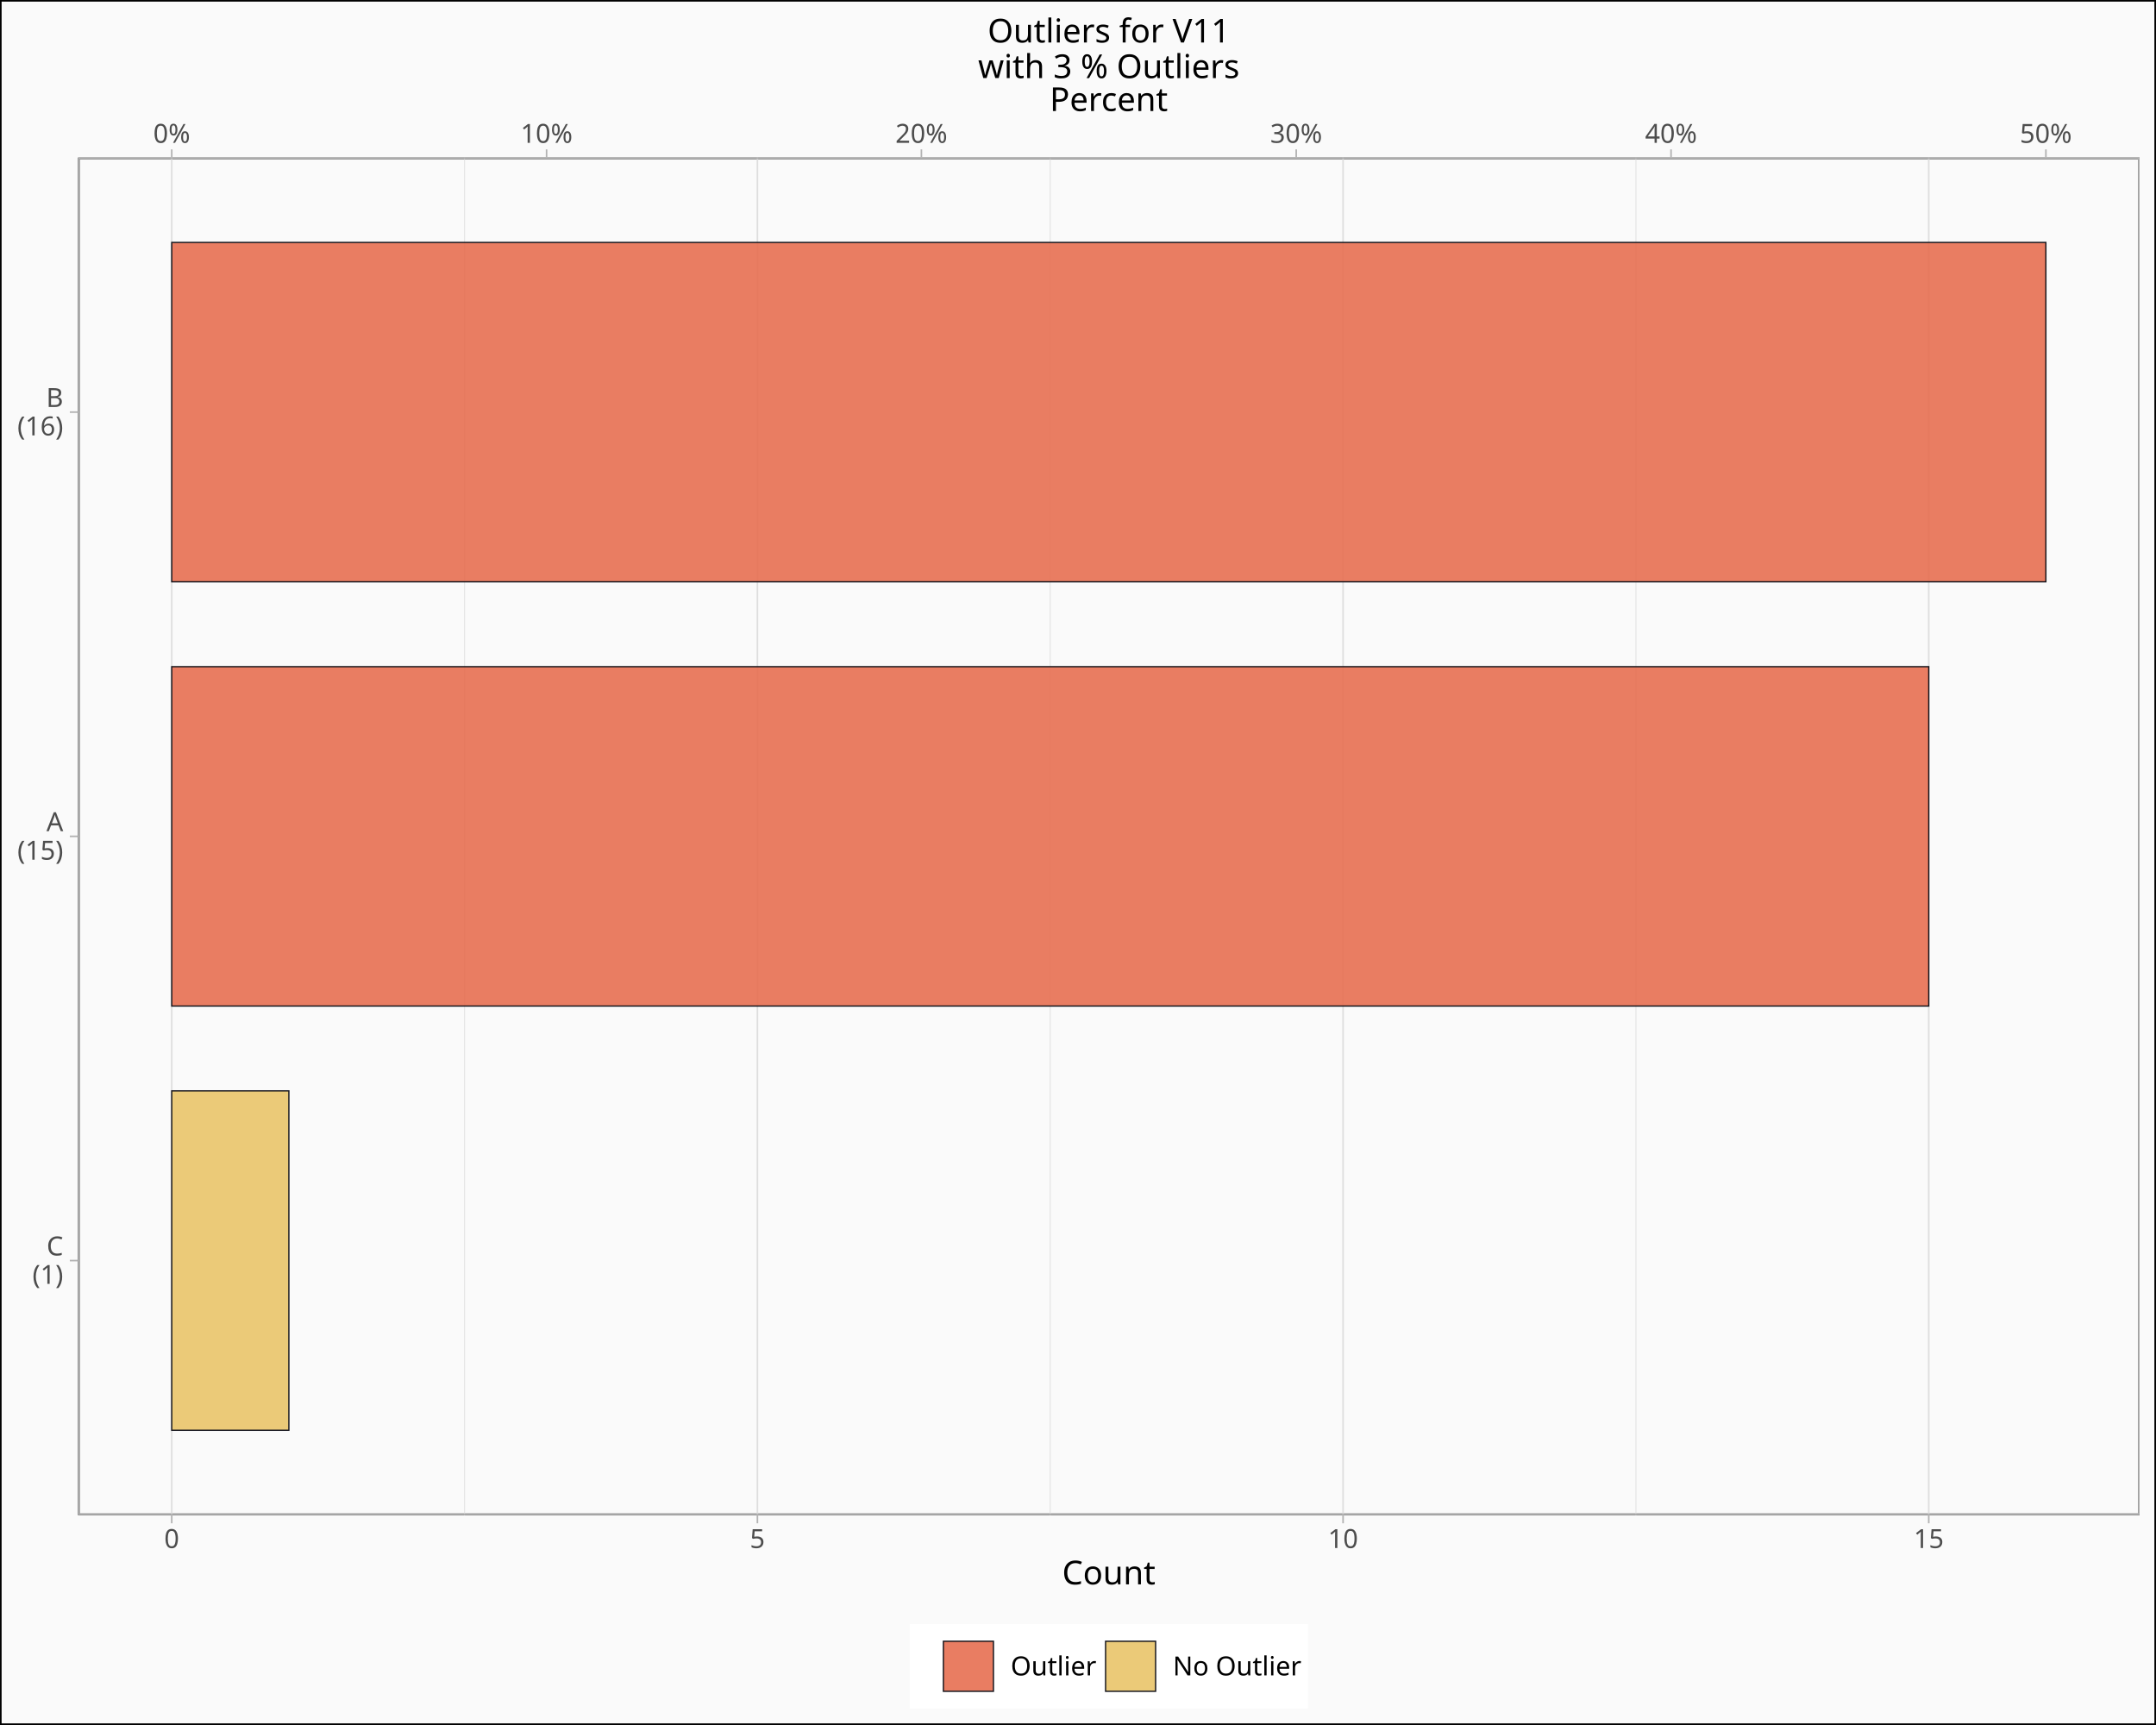
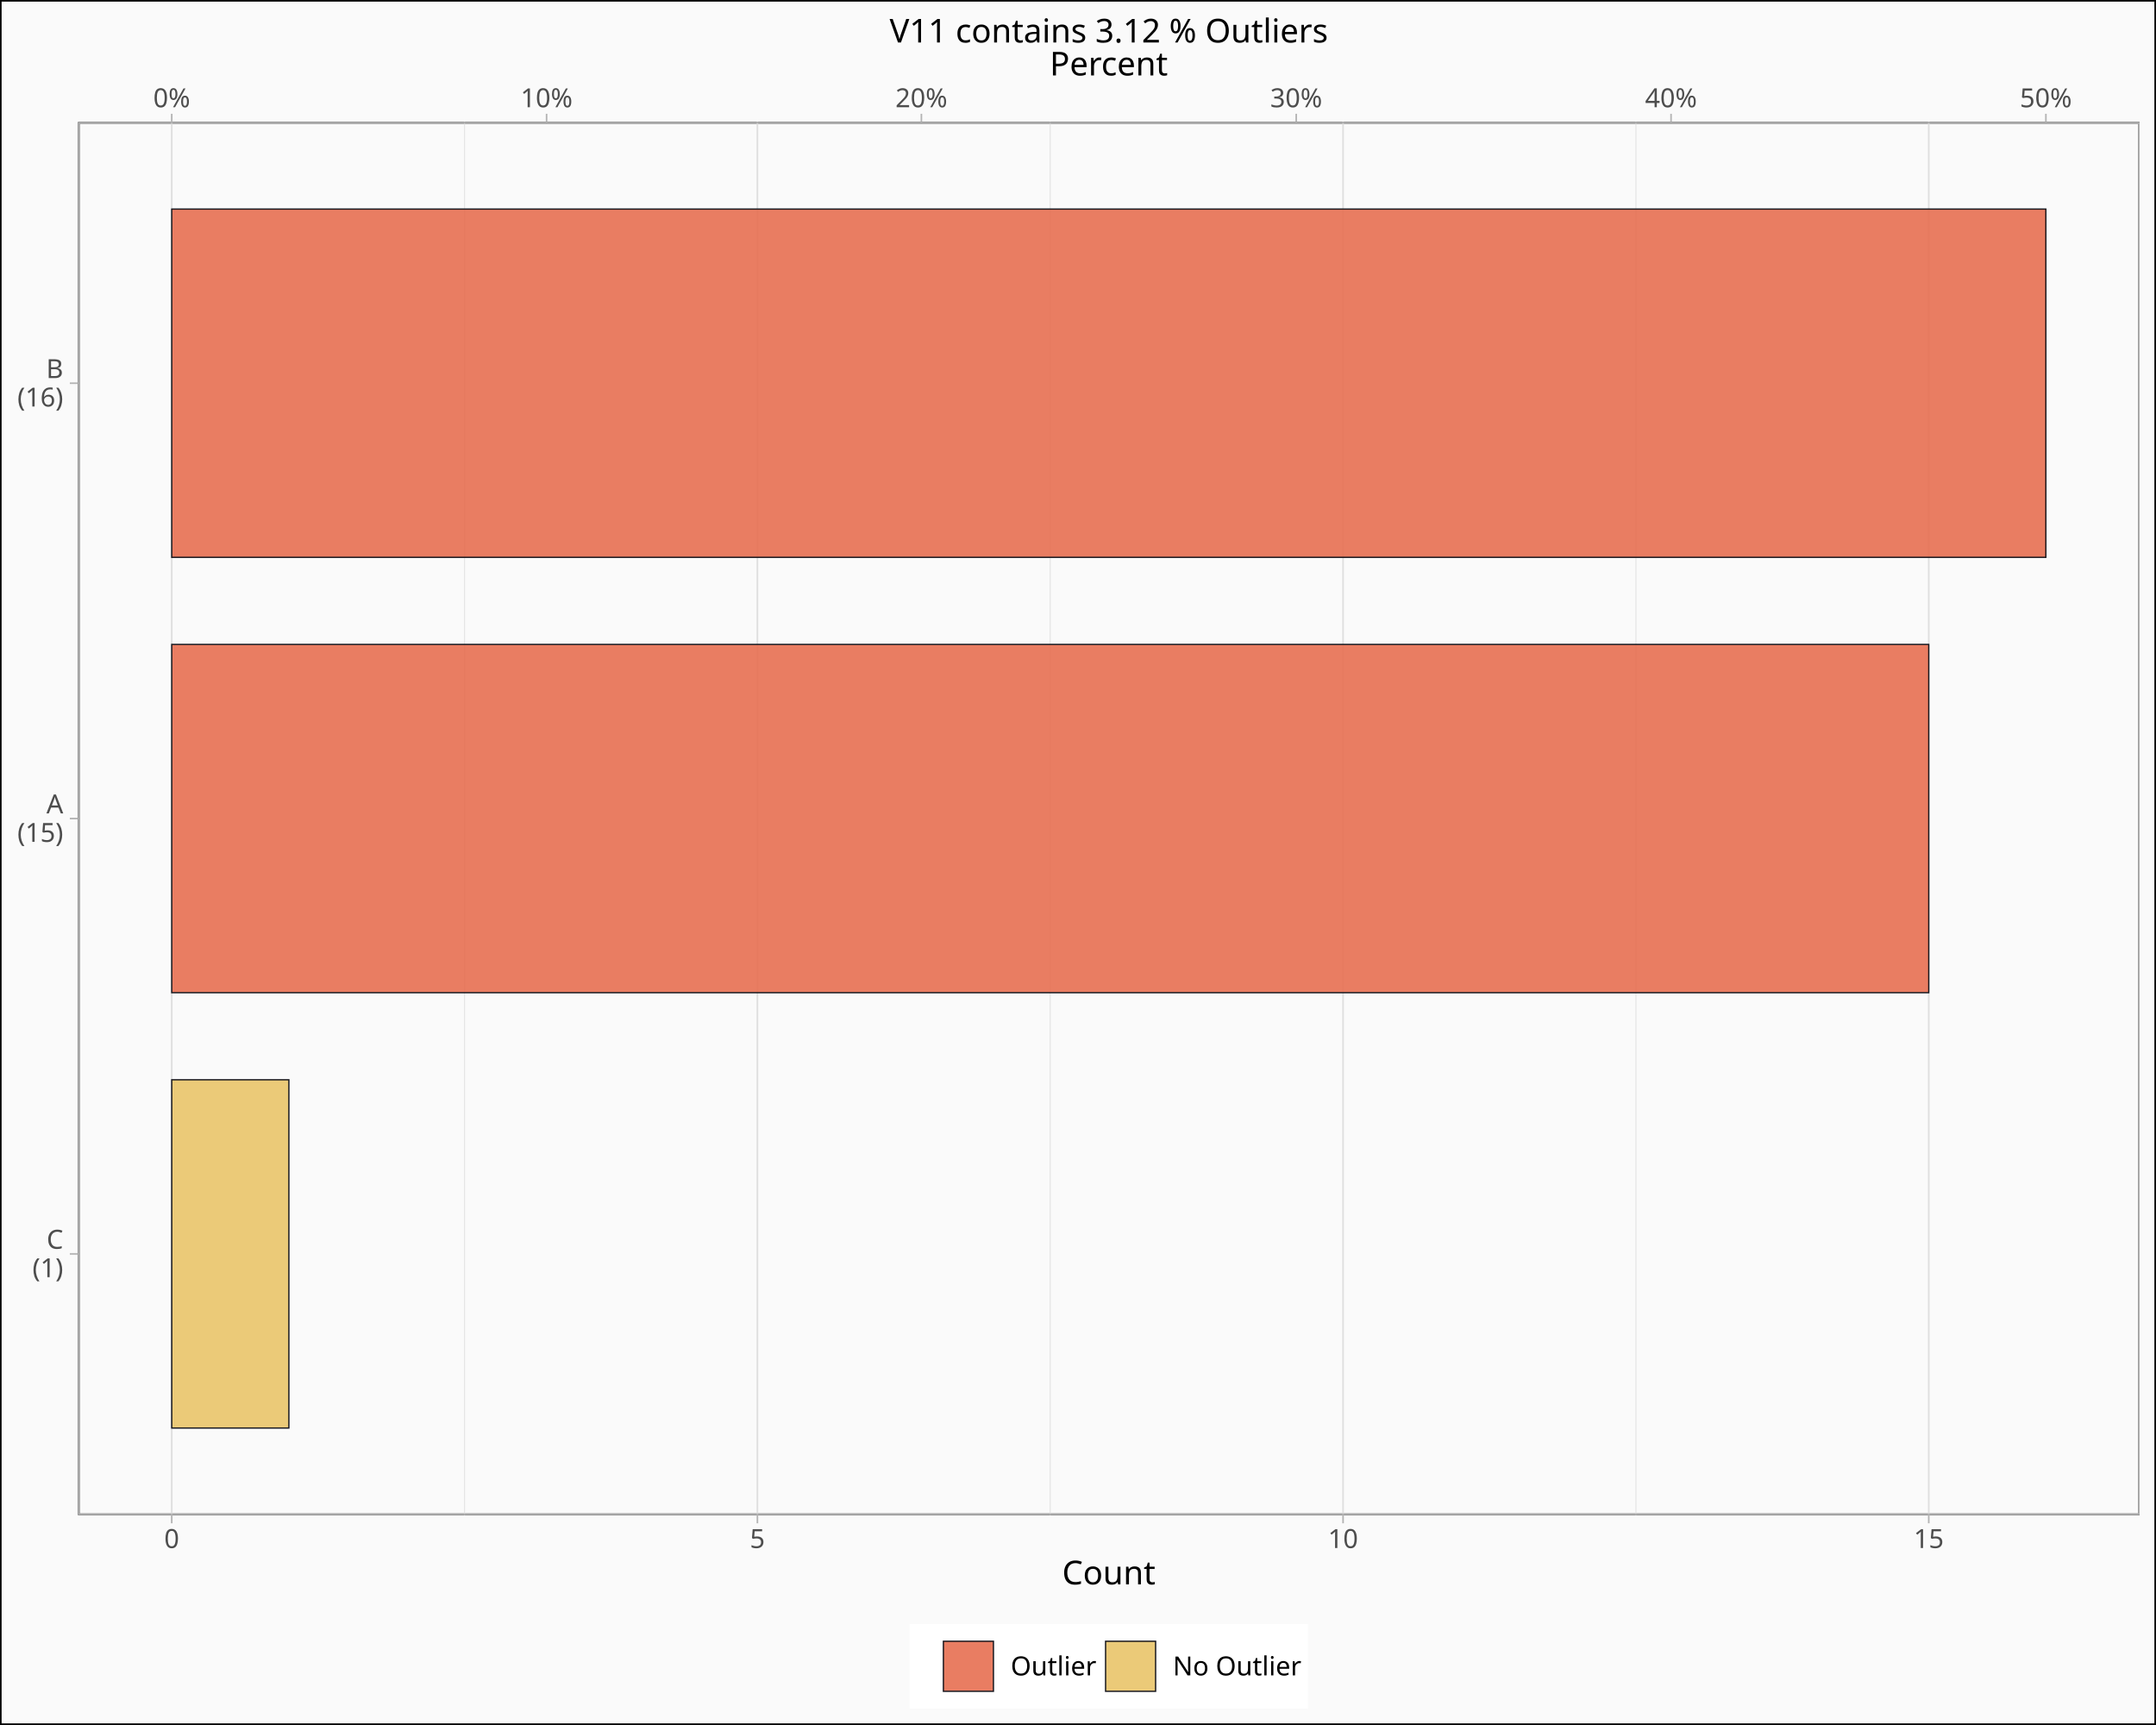
<svg xmlns="http://www.w3.org/2000/svg" class="svglite" data-engine-version="2.0" width="720.00pt" height="576.00pt" viewBox="0 0 720.00 576.00">
  <defs>
    <style type="text/css">
    .svglite line, .svglite polyline, .svglite polygon, .svglite path, .svglite rect, .svglite circle {
      fill: none;
      stroke: #000000;
      stroke-linecap: round;
      stroke-linejoin: round;
      stroke-miterlimit: 10.00;
    }
  </style>
  </defs>
  <rect width="100%" height="100%" style="stroke: none; fill: #FFFFFF;" />
  <defs>
    <clipPath id="cpMC4wMHw3MjAuMDB8MC4wMHw1NzYuMDA=">
      <rect x="0.00" y="0.00" width="720.00" height="576.00" />
    </clipPath>
  </defs>
  <g clip-path="url(#cpMC4wMHw3MjAuMDB8MC4wMHw1NzYuMDA=)">
    <rect x="0.00" y="0.00" width="720.00" height="576.00" style="stroke-width: 1.07; fill: #FAFAFA;" />
  </g>
  <defs>
-     <clipPath id="cpMjYuMDZ8NzE0LjUyfDUyLjYyfDUwNS45MQ==">
-       <rect x="26.06" y="52.62" width="688.46" height="453.29" />
+     <clipPath id="cpMjYuMDZ8NzE0LjUyfDQwLjc0fDUwNS45MQ==">
+       <rect x="26.06" y="40.74" width="688.46" height="465.17" />
    </clipPath>
  </defs>
-   <g clip-path="url(#cpMjYuMDZ8NzE0LjUyfDUyLjYyfDUwNS45MQ==)">
-     <rect x="26.06" y="52.62" width="688.46" height="453.29" style="stroke-width: 1.07; fill: #FAFAFA;" />
-     <polyline points="155.15,505.91 155.15,52.62 " style="stroke-width: 0.27; stroke: #DEDEDE; stroke-linecap: butt;" />
-     <polyline points="350.73,505.91 350.73,52.62 " style="stroke-width: 0.27; stroke: #DEDEDE; stroke-linecap: butt;" />
-     <polyline points="546.32,505.91 546.32,52.62 " style="stroke-width: 0.27; stroke: #DEDEDE; stroke-linecap: butt;" />
-     <polyline points="57.35,505.91 57.35,52.62 " style="stroke-width: 0.53; stroke: #DEDEDE; stroke-linecap: butt;" />
-     <polyline points="252.94,505.91 252.94,52.62 " style="stroke-width: 0.53; stroke: #DEDEDE; stroke-linecap: butt;" />
-     <polyline points="448.52,505.91 448.52,52.62 " style="stroke-width: 0.53; stroke: #DEDEDE; stroke-linecap: butt;" />
-     <polyline points="644.11,505.91 644.11,52.62 " style="stroke-width: 0.53; stroke: #DEDEDE; stroke-linecap: butt;" />
-     <rect x="57.35" y="222.61" width="586.76" height="113.32" style="stroke-width: 0.43; stroke: #16161D; stroke-linecap: butt; stroke-linejoin: miter; fill: #E76F51; fill-opacity: 0.90;" />
-     <rect x="57.35" y="80.95" width="625.87" height="113.32" style="stroke-width: 0.43; stroke: #16161D; stroke-linecap: butt; stroke-linejoin: miter; fill: #E76F51; fill-opacity: 0.90;" />
-     <rect x="57.35" y="364.26" width="39.12" height="113.32" style="stroke-width: 0.43; stroke: #16161D; stroke-linecap: butt; stroke-linejoin: miter; fill: #E9C46A; fill-opacity: 0.90;" />
-     <rect x="26.06" y="52.62" width="688.46" height="453.29" style="stroke-width: 1.07; stroke: #B3B3B3;" />
+   <g clip-path="url(#cpMjYuMDZ8NzE0LjUyfDQwLjc0fDUwNS45MQ==)">
+     <rect x="26.06" y="40.74" width="688.46" height="465.17" style="stroke-width: 1.07; fill: #FAFAFA;" />
+     <polyline points="155.15,505.91 155.15,40.74 " style="stroke-width: 0.27; stroke: #DEDEDE; stroke-linecap: butt;" />
+     <polyline points="350.73,505.91 350.73,40.74 " style="stroke-width: 0.27; stroke: #DEDEDE; stroke-linecap: butt;" />
+     <polyline points="546.32,505.91 546.32,40.74 " style="stroke-width: 0.27; stroke: #DEDEDE; stroke-linecap: butt;" />
+     <polyline points="57.35,505.91 57.35,40.74 " style="stroke-width: 0.53; stroke: #DEDEDE; stroke-linecap: butt;" />
+     <polyline points="252.94,505.91 252.94,40.74 " style="stroke-width: 0.53; stroke: #DEDEDE; stroke-linecap: butt;" />
+     <polyline points="448.52,505.91 448.52,40.74 " style="stroke-width: 0.53; stroke: #DEDEDE; stroke-linecap: butt;" />
+     <polyline points="644.11,505.91 644.11,40.74 " style="stroke-width: 0.53; stroke: #DEDEDE; stroke-linecap: butt;" />
+     <rect x="57.35" y="215.18" width="586.76" height="116.29" style="stroke-width: 0.43; stroke: #16161D; stroke-linecap: butt; stroke-linejoin: miter; fill: #E76F51; fill-opacity: 0.90;" />
+     <rect x="57.35" y="69.81" width="625.87" height="116.29" style="stroke-width: 0.43; stroke: #16161D; stroke-linecap: butt; stroke-linejoin: miter; fill: #E76F51; fill-opacity: 0.90;" />
+     <rect x="57.35" y="360.55" width="39.12" height="116.29" style="stroke-width: 0.43; stroke: #16161D; stroke-linecap: butt; stroke-linejoin: miter; fill: #E9C46A; fill-opacity: 0.90;" />
+     <rect x="26.06" y="40.74" width="688.46" height="465.17" style="stroke-width: 1.07; stroke: #B3B3B3;" />
  </g>
  <g clip-path="url(#cpMC4wMHw3MjAuMDB8MC4wMHw1NzYuMDA=)">
-     <text x="57.35" y="47.69" text-anchor="middle" style="font-size: 8.80px; fill: #4D4D4D; font-family: sans;" textLength="12.72px" lengthAdjust="spacingAndGlyphs">0%</text>
-     <text x="182.53" y="47.69" text-anchor="middle" style="font-size: 8.80px; fill: #4D4D4D; font-family: sans;" textLength="17.61px" lengthAdjust="spacingAndGlyphs">10%</text>
-     <text x="307.70" y="47.69" text-anchor="middle" style="font-size: 8.80px; fill: #4D4D4D; font-family: sans;" textLength="17.61px" lengthAdjust="spacingAndGlyphs">20%</text>
-     <text x="432.88" y="47.69" text-anchor="middle" style="font-size: 8.80px; fill: #4D4D4D; font-family: sans;" textLength="17.61px" lengthAdjust="spacingAndGlyphs">30%</text>
-     <text x="558.05" y="47.69" text-anchor="middle" style="font-size: 8.80px; fill: #4D4D4D; font-family: sans;" textLength="17.61px" lengthAdjust="spacingAndGlyphs">40%</text>
-     <text x="683.23" y="47.69" text-anchor="middle" style="font-size: 8.80px; fill: #4D4D4D; font-family: sans;" textLength="17.61px" lengthAdjust="spacingAndGlyphs">50%</text>
-     <polyline points="57.35,52.62 57.35,49.88 " style="stroke-width: 0.53; stroke: #B3B3B3; stroke-linecap: butt;" />
-     <polyline points="182.53,52.62 182.53,49.88 " style="stroke-width: 0.53; stroke: #B3B3B3; stroke-linecap: butt;" />
-     <polyline points="307.70,52.62 307.70,49.88 " style="stroke-width: 0.53; stroke: #B3B3B3; stroke-linecap: butt;" />
-     <polyline points="432.88,52.62 432.88,49.88 " style="stroke-width: 0.53; stroke: #B3B3B3; stroke-linecap: butt;" />
-     <polyline points="558.05,52.62 558.05,49.88 " style="stroke-width: 0.53; stroke: #B3B3B3; stroke-linecap: butt;" />
-     <polyline points="683.23,52.62 683.23,49.88 " style="stroke-width: 0.53; stroke: #B3B3B3; stroke-linecap: butt;" />
-     <text x="21.13" y="419.20" text-anchor="end" style="font-size: 8.80px; fill: #4D4D4D; font-family: sans;" textLength="8.80px" lengthAdjust="spacingAndGlyphs">C </text>
-     <text x="21.13" y="428.70" text-anchor="end" style="font-size: 8.80px; fill: #4D4D4D; font-family: sans;" textLength="10.76px" lengthAdjust="spacingAndGlyphs">(1)</text>
-     <text x="21.13" y="277.54" text-anchor="end" style="font-size: 8.80px; fill: #4D4D4D; font-family: sans;" textLength="8.32px" lengthAdjust="spacingAndGlyphs">A </text>
-     <text x="21.13" y="287.05" text-anchor="end" style="font-size: 8.80px; fill: #4D4D4D; font-family: sans;" textLength="15.65px" lengthAdjust="spacingAndGlyphs">(15)</text>
-     <text x="21.13" y="135.89" text-anchor="end" style="font-size: 8.80px; fill: #4D4D4D; font-family: sans;" textLength="8.32px" lengthAdjust="spacingAndGlyphs">B </text>
-     <text x="21.13" y="145.39" text-anchor="end" style="font-size: 8.80px; fill: #4D4D4D; font-family: sans;" textLength="15.65px" lengthAdjust="spacingAndGlyphs">(16)</text>
-     <polyline points="23.32,420.92 26.06,420.92 " style="stroke-width: 0.53; stroke: #B3B3B3; stroke-linecap: butt;" />
-     <polyline points="23.32,279.27 26.06,279.27 " style="stroke-width: 0.53; stroke: #B3B3B3; stroke-linecap: butt;" />
-     <polyline points="23.32,137.61 26.06,137.61 " style="stroke-width: 0.53; stroke: #B3B3B3; stroke-linecap: butt;" />
+     <text x="57.35" y="35.81" text-anchor="middle" style="font-size: 8.80px; fill: #4D4D4D; font-family: sans;" textLength="12.72px" lengthAdjust="spacingAndGlyphs">0%</text>
+     <text x="182.53" y="35.81" text-anchor="middle" style="font-size: 8.80px; fill: #4D4D4D; font-family: sans;" textLength="17.61px" lengthAdjust="spacingAndGlyphs">10%</text>
+     <text x="307.70" y="35.81" text-anchor="middle" style="font-size: 8.80px; fill: #4D4D4D; font-family: sans;" textLength="17.61px" lengthAdjust="spacingAndGlyphs">20%</text>
+     <text x="432.88" y="35.81" text-anchor="middle" style="font-size: 8.80px; fill: #4D4D4D; font-family: sans;" textLength="17.61px" lengthAdjust="spacingAndGlyphs">30%</text>
+     <text x="558.05" y="35.81" text-anchor="middle" style="font-size: 8.80px; fill: #4D4D4D; font-family: sans;" textLength="17.61px" lengthAdjust="spacingAndGlyphs">40%</text>
+     <text x="683.23" y="35.81" text-anchor="middle" style="font-size: 8.80px; fill: #4D4D4D; font-family: sans;" textLength="17.61px" lengthAdjust="spacingAndGlyphs">50%</text>
+     <polyline points="57.35,40.74 57.35,38.00 " style="stroke-width: 0.53; stroke: #B3B3B3; stroke-linecap: butt;" />
+     <polyline points="182.53,40.74 182.53,38.00 " style="stroke-width: 0.53; stroke: #B3B3B3; stroke-linecap: butt;" />
+     <polyline points="307.70,40.74 307.70,38.00 " style="stroke-width: 0.53; stroke: #B3B3B3; stroke-linecap: butt;" />
+     <polyline points="432.88,40.74 432.88,38.00 " style="stroke-width: 0.53; stroke: #B3B3B3; stroke-linecap: butt;" />
+     <polyline points="558.05,40.74 558.05,38.00 " style="stroke-width: 0.53; stroke: #B3B3B3; stroke-linecap: butt;" />
+     <polyline points="683.23,40.74 683.23,38.00 " style="stroke-width: 0.53; stroke: #B3B3B3; stroke-linecap: butt;" />
+     <text x="21.13" y="416.97" text-anchor="end" style="font-size: 8.80px; fill: #4D4D4D; font-family: sans;" textLength="8.80px" lengthAdjust="spacingAndGlyphs">C </text>
+     <text x="21.13" y="426.47" text-anchor="end" style="font-size: 8.80px; fill: #4D4D4D; font-family: sans;" textLength="10.76px" lengthAdjust="spacingAndGlyphs">(1)</text>
+     <text x="21.13" y="271.60" text-anchor="end" style="font-size: 8.80px; fill: #4D4D4D; font-family: sans;" textLength="8.32px" lengthAdjust="spacingAndGlyphs">A </text>
+     <text x="21.13" y="281.11" text-anchor="end" style="font-size: 8.80px; fill: #4D4D4D; font-family: sans;" textLength="15.65px" lengthAdjust="spacingAndGlyphs">(15)</text>
+     <text x="21.13" y="126.24" text-anchor="end" style="font-size: 8.80px; fill: #4D4D4D; font-family: sans;" textLength="8.32px" lengthAdjust="spacingAndGlyphs">B </text>
+     <text x="21.13" y="135.74" text-anchor="end" style="font-size: 8.80px; fill: #4D4D4D; font-family: sans;" textLength="15.65px" lengthAdjust="spacingAndGlyphs">(16)</text>
+     <polyline points="23.32,418.69 26.06,418.69 " style="stroke-width: 0.53; stroke: #B3B3B3; stroke-linecap: butt;" />
+     <polyline points="23.32,273.33 26.06,273.33 " style="stroke-width: 0.53; stroke: #B3B3B3; stroke-linecap: butt;" />
+     <polyline points="23.32,127.96 26.06,127.96 " style="stroke-width: 0.53; stroke: #B3B3B3; stroke-linecap: butt;" />
    <polyline points="57.35,508.65 57.35,505.91 " style="stroke-width: 0.53; stroke: #B3B3B3; stroke-linecap: butt;" />
    <polyline points="252.94,508.65 252.94,505.91 " style="stroke-width: 0.53; stroke: #B3B3B3; stroke-linecap: butt;" />
    <polyline points="448.52,508.65 448.52,505.91 " style="stroke-width: 0.53; stroke: #B3B3B3; stroke-linecap: butt;" />
    <polyline points="644.11,508.65 644.11,505.91 " style="stroke-width: 0.53; stroke: #B3B3B3; stroke-linecap: butt;" />
    <text x="57.35" y="516.90" text-anchor="middle" style="font-size: 8.80px; fill: #4D4D4D; font-family: sans;" textLength="4.89px" lengthAdjust="spacingAndGlyphs">0</text>
    <text x="252.94" y="516.90" text-anchor="middle" style="font-size: 8.80px; fill: #4D4D4D; font-family: sans;" textLength="4.89px" lengthAdjust="spacingAndGlyphs">5</text>
    <text x="448.52" y="516.90" text-anchor="middle" style="font-size: 8.80px; fill: #4D4D4D; font-family: sans;" textLength="9.79px" lengthAdjust="spacingAndGlyphs">10</text>
    <text x="644.11" y="516.90" text-anchor="middle" style="font-size: 8.80px; fill: #4D4D4D; font-family: sans;" textLength="9.79px" lengthAdjust="spacingAndGlyphs">15</text>
-     <text x="370.29" y="37.07" text-anchor="middle" style="font-size: 11.00px; font-family: sans;" textLength="37.92px" lengthAdjust="spacingAndGlyphs">Percent</text>
+     <text x="370.29" y="25.19" text-anchor="middle" style="font-size: 11.00px; font-family: sans;" textLength="37.92px" lengthAdjust="spacingAndGlyphs">Percent</text>
    <text x="370.29" y="529.04" text-anchor="middle" style="font-size: 11.00px; font-family: sans;" textLength="29.36px" lengthAdjust="spacingAndGlyphs">Count</text>
    <rect x="303.80" y="542.28" width="132.97" height="28.24" style="stroke-width: 1.07; stroke: none; fill: #FFFFFF;" />
    <rect x="314.76" y="547.76" width="17.28" height="17.28" style="stroke-width: 1.07; stroke: none; fill: #FFFFFF;" />
    <rect x="315.05" y="548.04" width="16.71" height="16.71" style="stroke-width: 0.43; stroke: #16161D; stroke-linecap: butt; stroke-linejoin: miter; fill: #E76F51; fill-opacity: 0.90;" />
    <rect x="368.92" y="547.76" width="17.28" height="17.28" style="stroke-width: 1.07; stroke: none; fill: #FFFFFF;" />
    <rect x="369.21" y="548.04" width="16.71" height="16.71" style="stroke-width: 0.43; stroke: #16161D; stroke-linecap: butt; stroke-linejoin: miter; fill: #E9C46A; fill-opacity: 0.90;" />
    <text x="337.52" y="559.43" style="font-size: 8.80px; font-family: sans;" textLength="25.92px" lengthAdjust="spacingAndGlyphs">Outlier</text>
    <text x="391.68" y="559.43" style="font-size: 8.80px; font-family: sans;" textLength="39.62px" lengthAdjust="spacingAndGlyphs">No Outlier</text>
-     <text x="370.29" y="14.19" text-anchor="middle" style="font-size: 11.00px; font-family: sans;" textLength="76.43px" lengthAdjust="spacingAndGlyphs">Outliers for V11</text>
-     <text x="370.29" y="26.07" text-anchor="middle" style="font-size: 11.00px; font-family: sans;" textLength="82.53px" lengthAdjust="spacingAndGlyphs">with 3 % Outliers</text>
+     <text x="370.29" y="14.19" text-anchor="middle" style="font-size: 11.00px; font-family: sans;" textLength="141.87px" lengthAdjust="spacingAndGlyphs">V11 contains 3.12 % Outliers</text>
  </g>
</svg>
